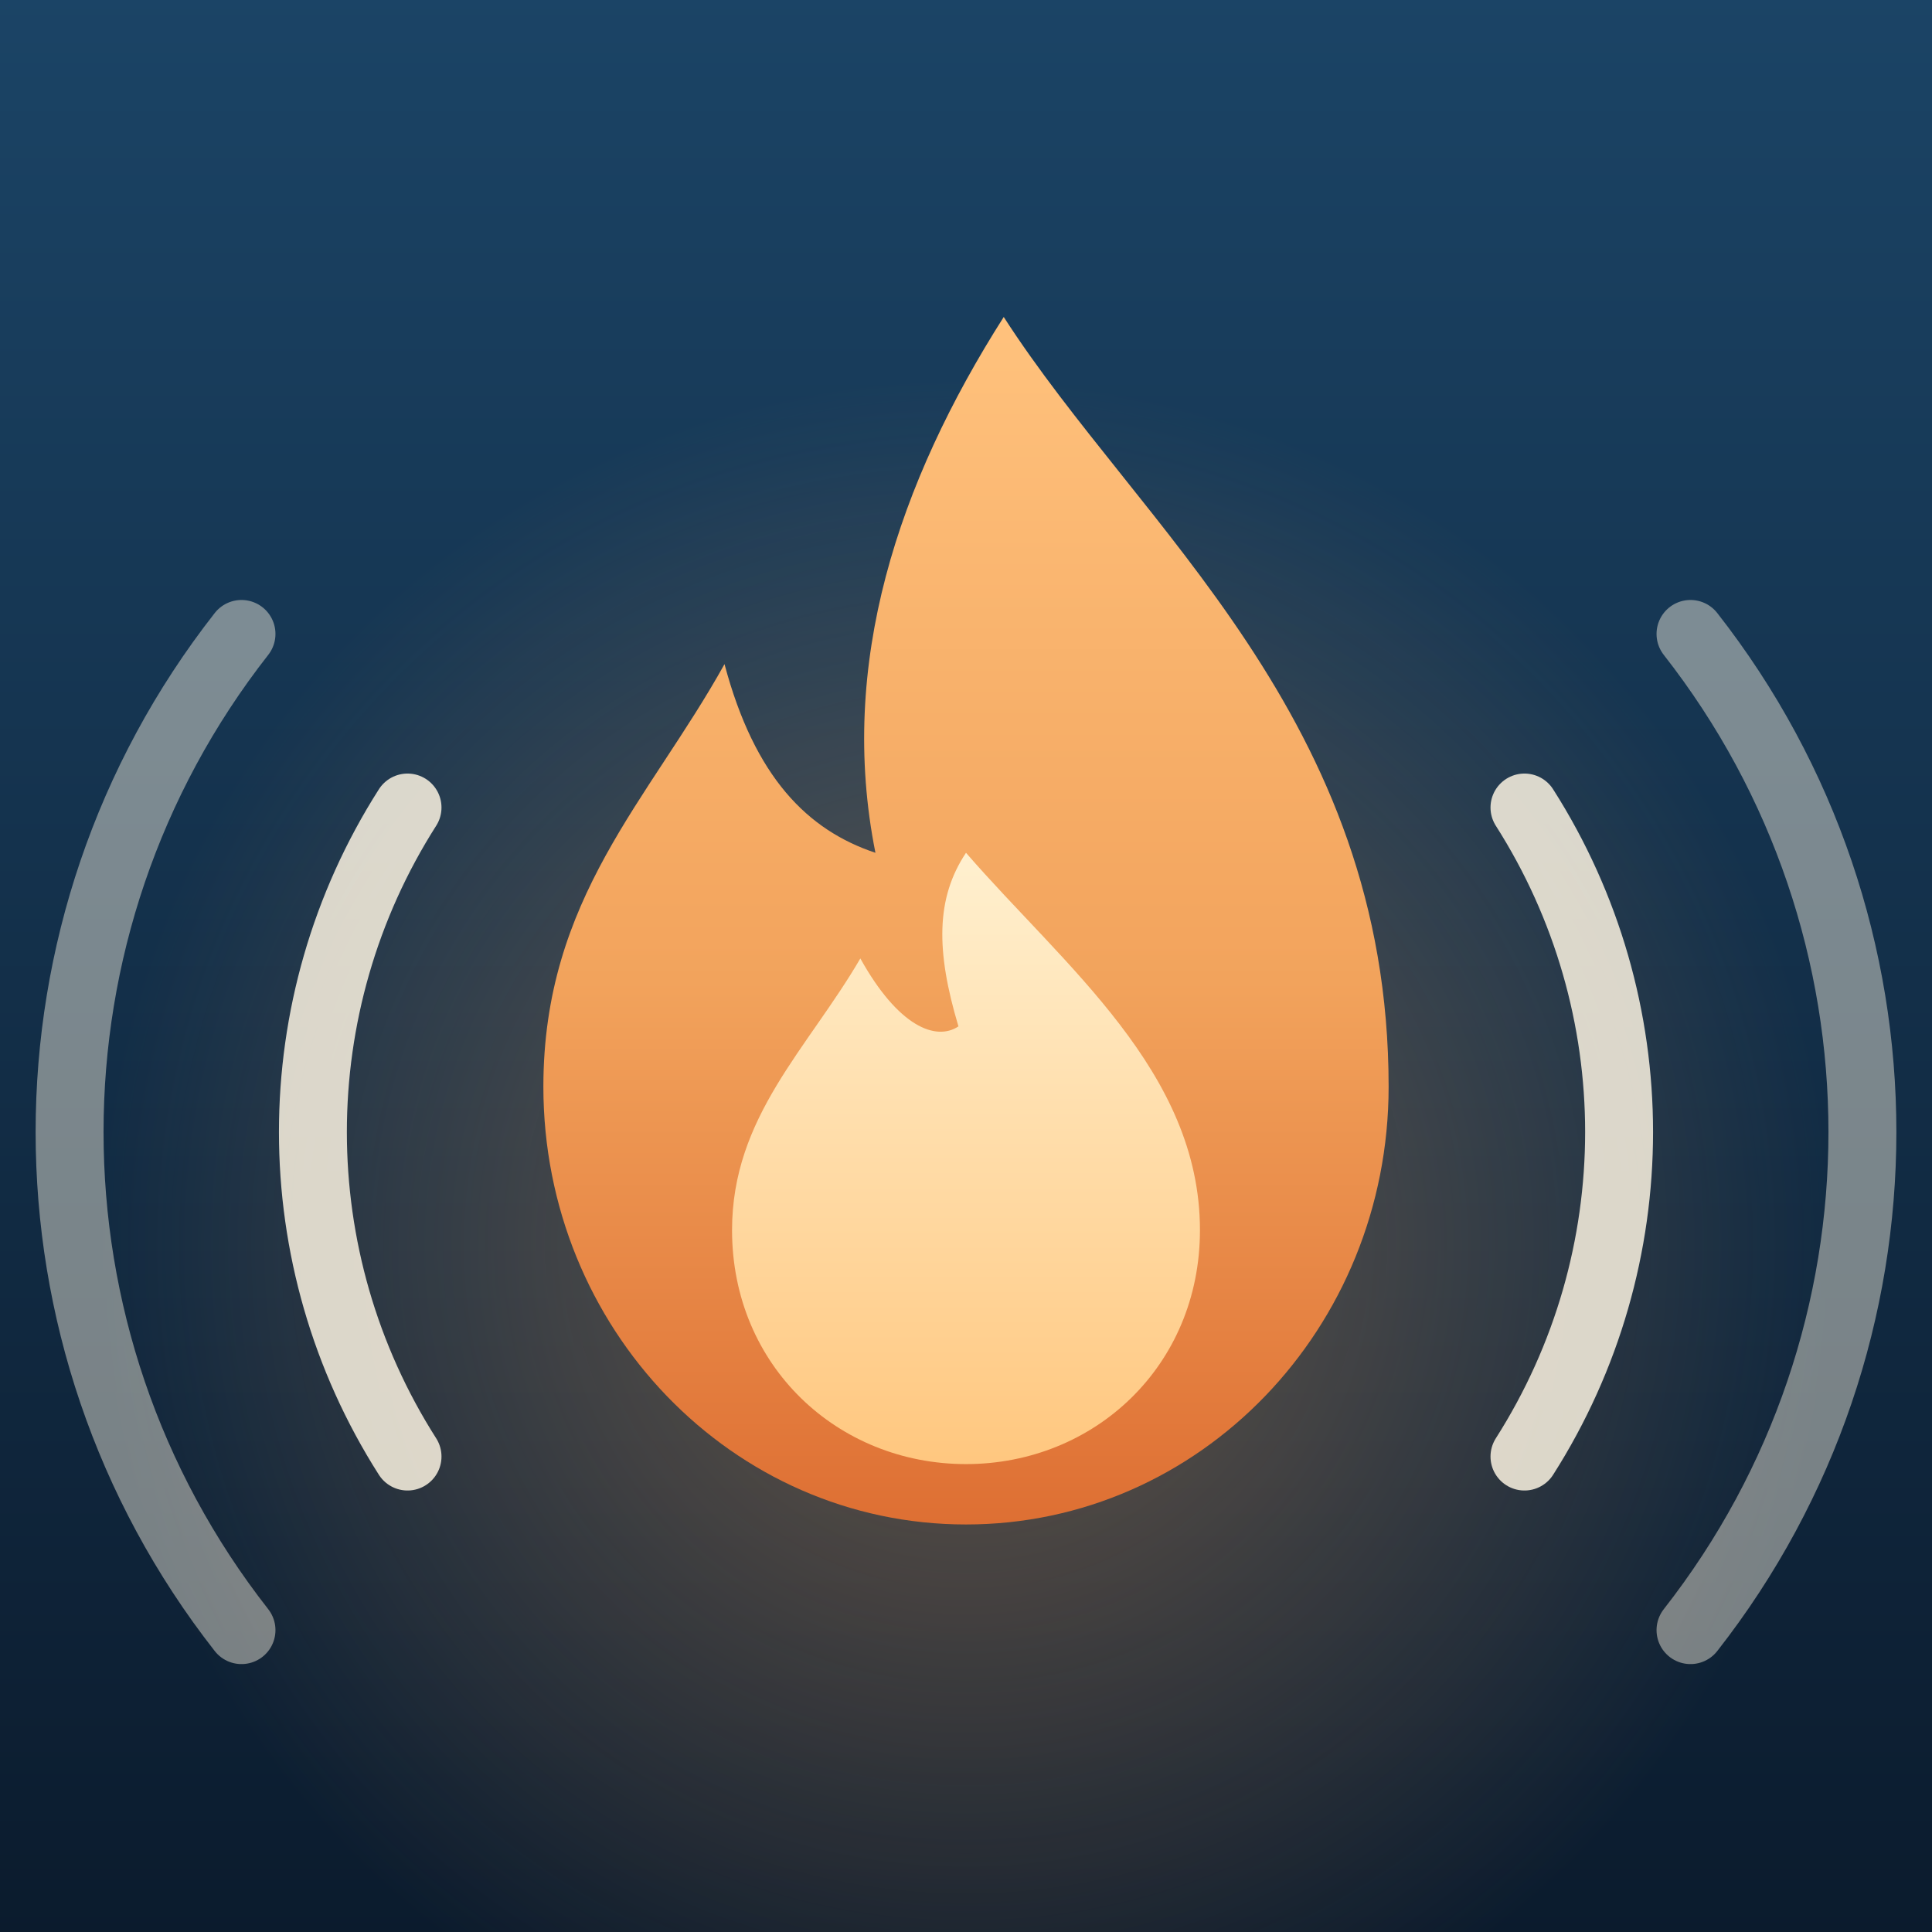
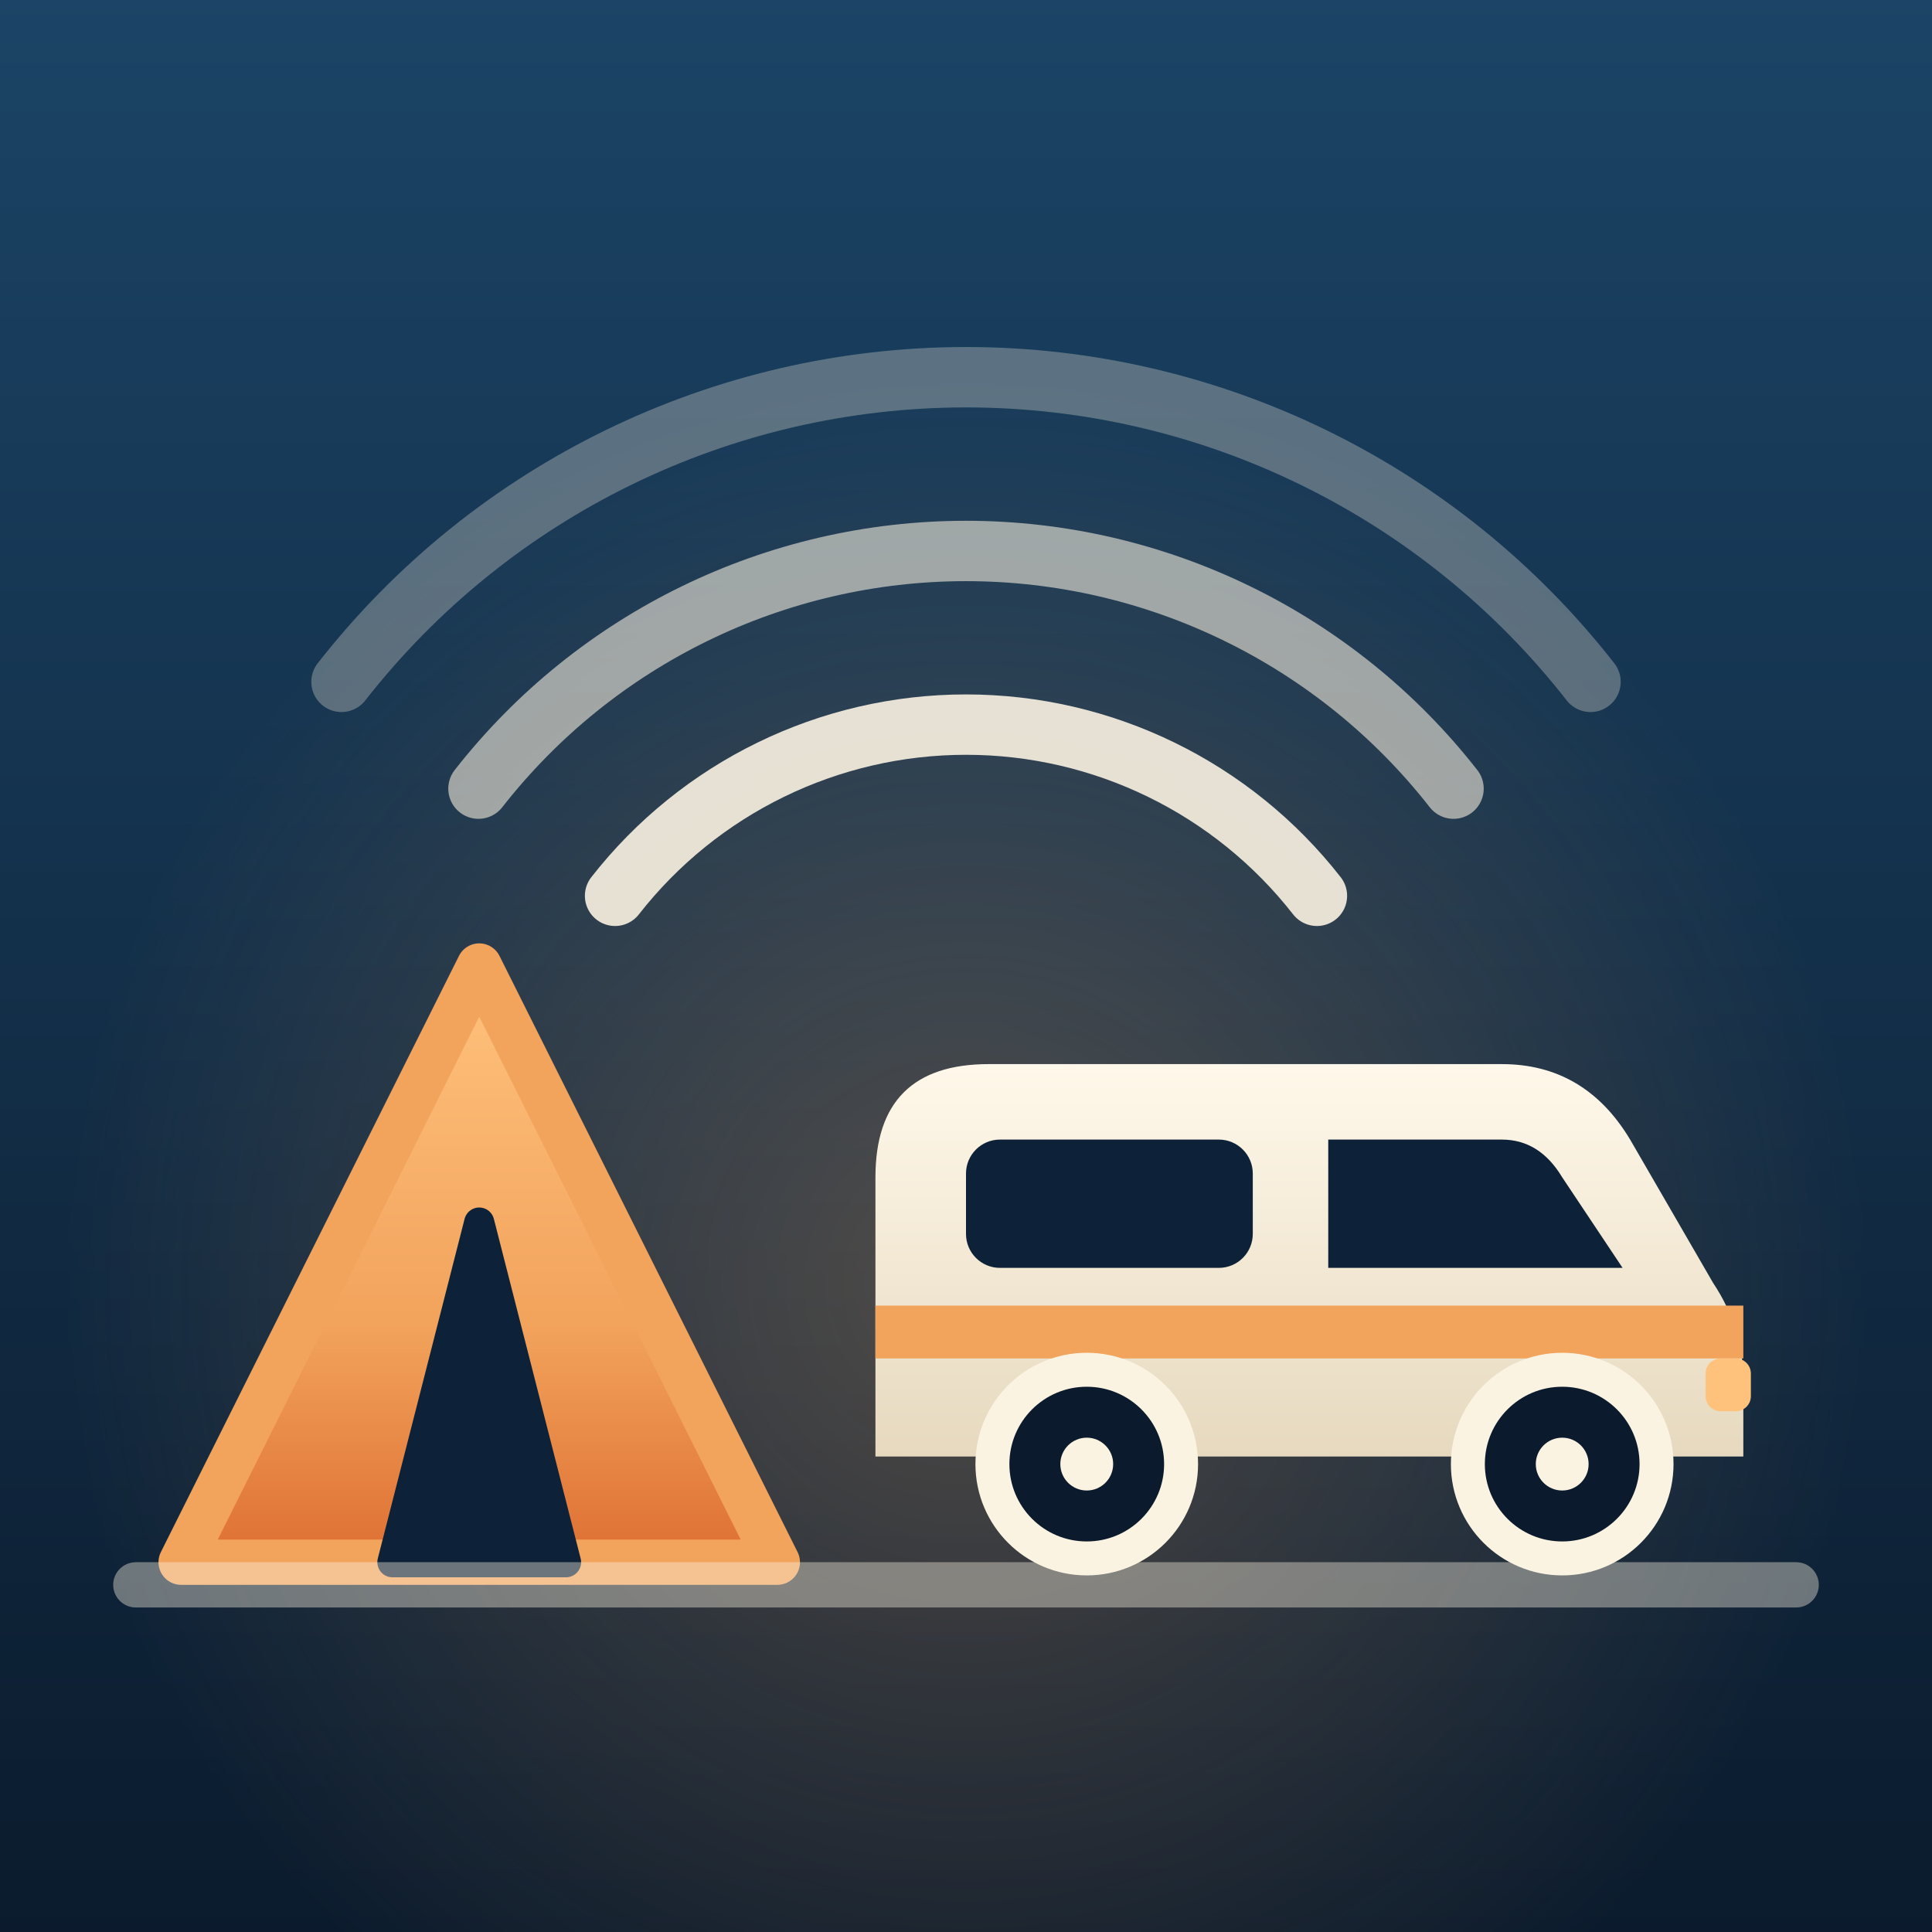
<svg xmlns="http://www.w3.org/2000/svg" viewBox="0 0 512 512" width="512" height="512">
  <defs>
    <linearGradient id="bg" x1="0" y1="0" x2="0" y2="1">
      <stop offset="0" stop-color="#1b4466" />
      <stop offset="1" stop-color="#0b1b2d" />
    </linearGradient>
-     <radialGradient id="glow" cx="256" cy="330" r="230" gradientUnits="userSpaceOnUse">
-       <stop offset="0" stop-color="#f2a35c" stop-opacity="0.40" />
+     <radialGradient id="glow" cx="256" cy="340" r="240" gradientUnits="userSpaceOnUse">
+       <stop offset="0" stop-color="#f2a35c" stop-opacity="0.28" />
      <stop offset="1" stop-color="#f2a35c" stop-opacity="0" />
    </radialGradient>
-     <linearGradient id="outer" x1="0" y1="0" x2="0" y2="1">
+     <linearGradient id="em" x1="0" y1="0" x2="0" y2="1">
      <stop offset="0" stop-color="#ffc27d" />
-       <stop offset="0.55" stop-color="#f2a35c" />
+       <stop offset="0.6" stop-color="#f2a35c" />
      <stop offset="1" stop-color="#de6f33" />
    </linearGradient>
-     <linearGradient id="inner" x1="0" y1="0" x2="0" y2="1">
-       <stop offset="0" stop-color="#fff0cf" />
-       <stop offset="1" stop-color="#ffc77f" />
+     <linearGradient id="van" x1="0" y1="0" x2="0" y2="1">
+       <stop offset="0" stop-color="#fff8ea" />
+       <stop offset="1" stop-color="#e6d9bf" />
    </linearGradient>
  </defs>
  <rect width="512" height="512" fill="url(#bg)" />
  <rect width="512" height="512" fill="url(#glow)" />
  <g transform="translate(0.0 0.0) scale(1.0)">
-     <g fill="none" stroke="#fbf3e2" stroke-linecap="round" stroke-width="18">
-       <path d="M 404 214 A 160 160 0 0 1 404 386" opacity="0.85" />
-       <path d="M 448 168 A 214 214 0 0 1 448 432" opacity="0.45" />
-       <path d="M 108 214 A 160 160 0 0 0 108 386" opacity="0.85" />
-       <path d="M 64 168 A 214 214 0 0 0 64 432" opacity="0.45" />
+     <g transform="translate(0 -6)">
+       <g fill="none" stroke="#fbf3e2" stroke-linecap="round" stroke-width="16">
+         <path d="M 163.0 243.4 A 118 118 0 0 1 349.0 243.4" opacity="0.9" />
+         <path d="M 126.8 215.0 A 164 164 0 0 1 385.2 215.0" opacity="0.58" />
+         <path d="M 90.5 186.7 A 210 210 0 0 1 421.5 186.7" opacity="0.3" />
+       </g>
+       <path d="M 127 262 L 206 420 L 48 420 Z" fill="url(#em)" stroke="#f2a35c" stroke-width="12" stroke-linejoin="round" />
+       <path d="M 127 330 L 104 420 L 150 420 Z" fill="#0d2238" stroke="#0d2238" stroke-width="8" stroke-linejoin="round" />
+       <path d="M 232 392 L 232 318 Q 232 288 262 288 L 398 288 Q 420 288 432 308 L 454 346 Q 462 358 462 372 L 462 392 Z" fill="url(#van)" />
+       <rect x="232" y="352" width="230" height="14" fill="#f2a35c" />
+       <rect x="256" y="308" width="76" height="34" rx="9" fill="#0d2238" />
+       <path d="M 352 308 L 398 308 Q 408 308 414 318 L 430 342 L 352 342 Z" fill="#0d2238" />
+       <rect x="452" y="366" width="12" height="14" rx="4" fill="#ffc27d" />
+       <rect x="30" y="420" width="452" height="12" rx="6" fill="#fbf3e2" opacity="0.4" />
+       <g fill="#0b1b2d" stroke="#fbf3e2" stroke-width="9">
+         <circle cx="288" cy="394" r="25" />
+         <circle cx="414" cy="394" r="25" />
+       </g>
+       <g fill="#fbf3e2">
+         <circle cx="288" cy="394" r="7" />
+         <circle cx="414" cy="394" r="7" />
+       </g>
    </g>
-     <path fill="url(#outer)" d="M 266 84 C 302 140 368 190 368 288 C 368 352 318 404 256 404 C 194 404 144 352 144 288 C 144 238 172 212 192 176 C 200 206 214 220 232 226 C 222 176 238 128 266 84 Z" />
-     <path fill="url(#inner)" d="M 256 226 C 282 256 318 284 318 326 C 318 362 290 388 256 388 C 222 388 194 362 194 326 C 194 296 214 278 228 254 C 238 272 248 276 254 272 C 248 252 248 238 256 226 Z" />
  </g>
</svg>
